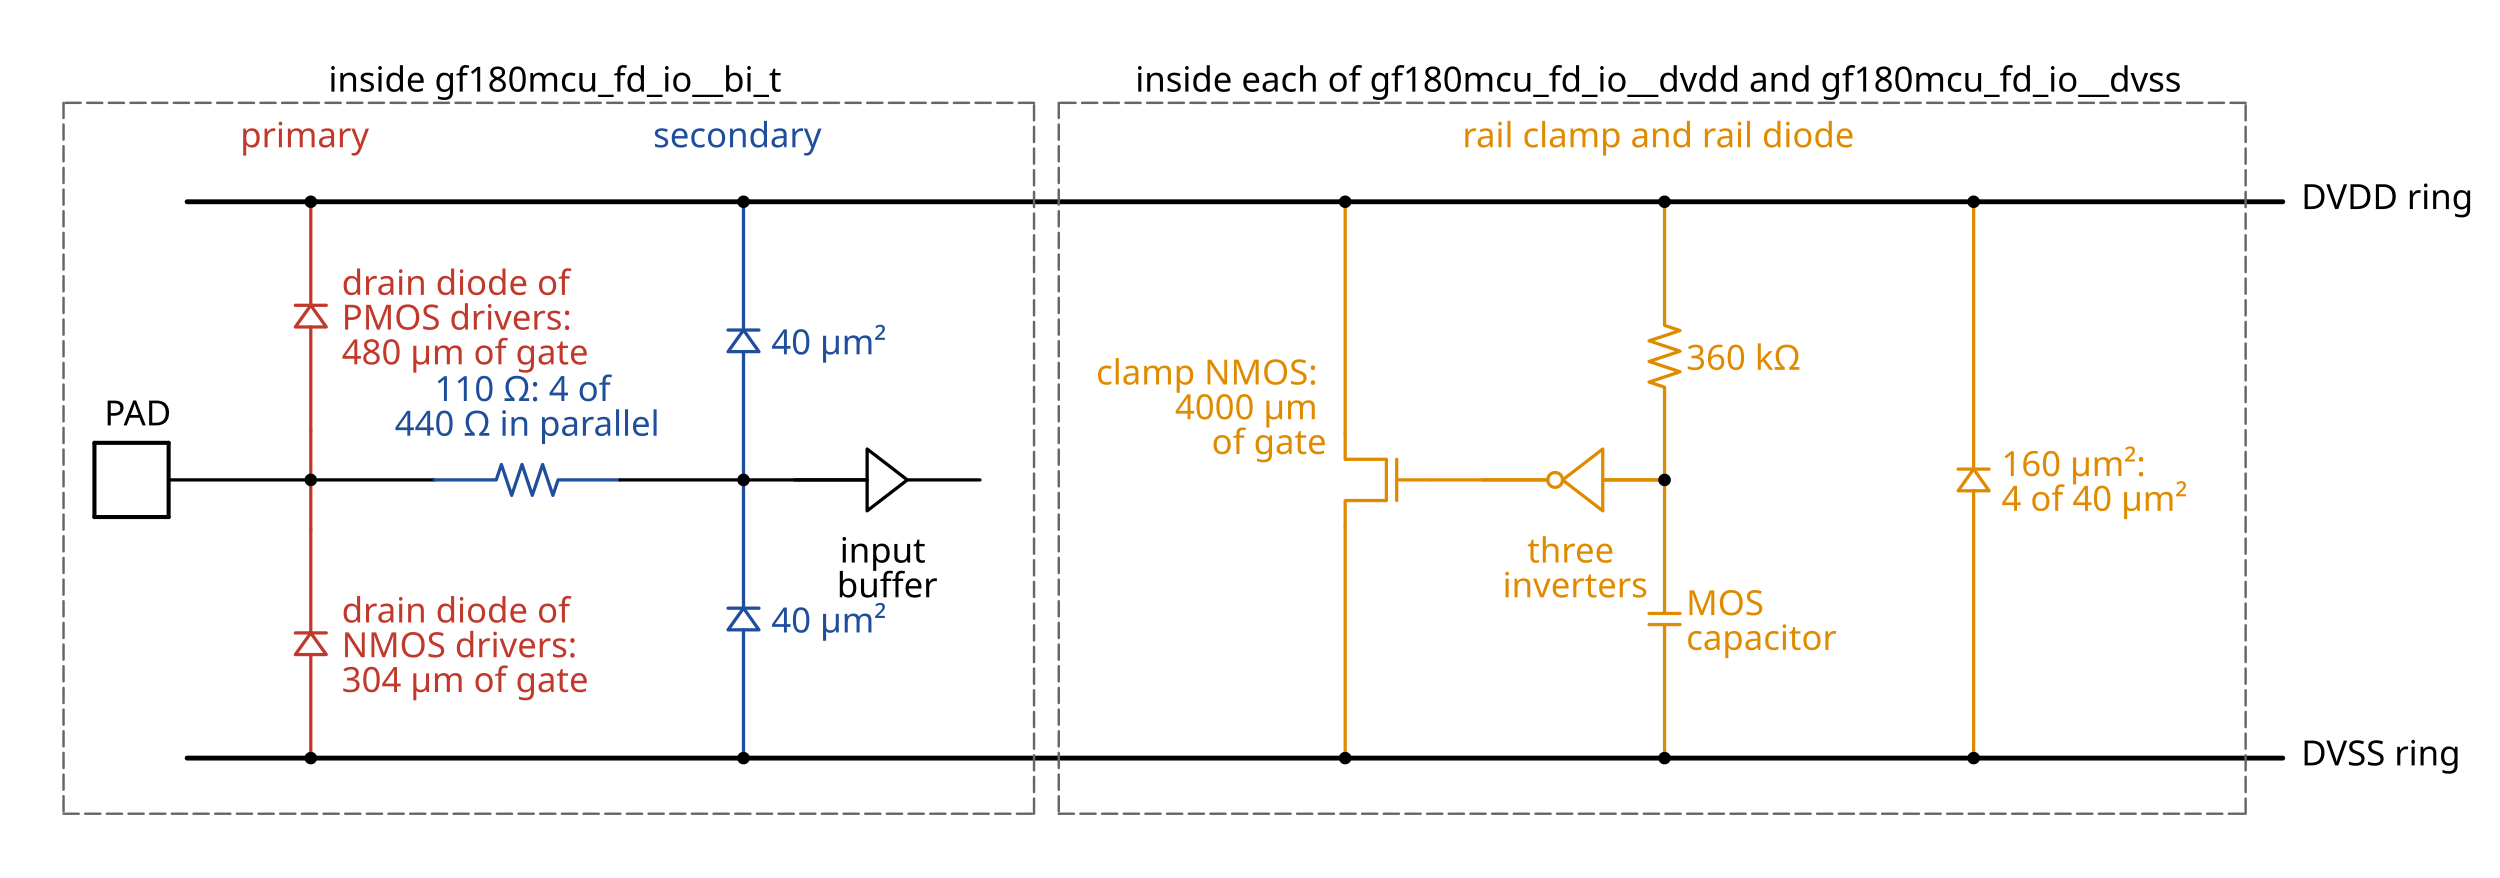
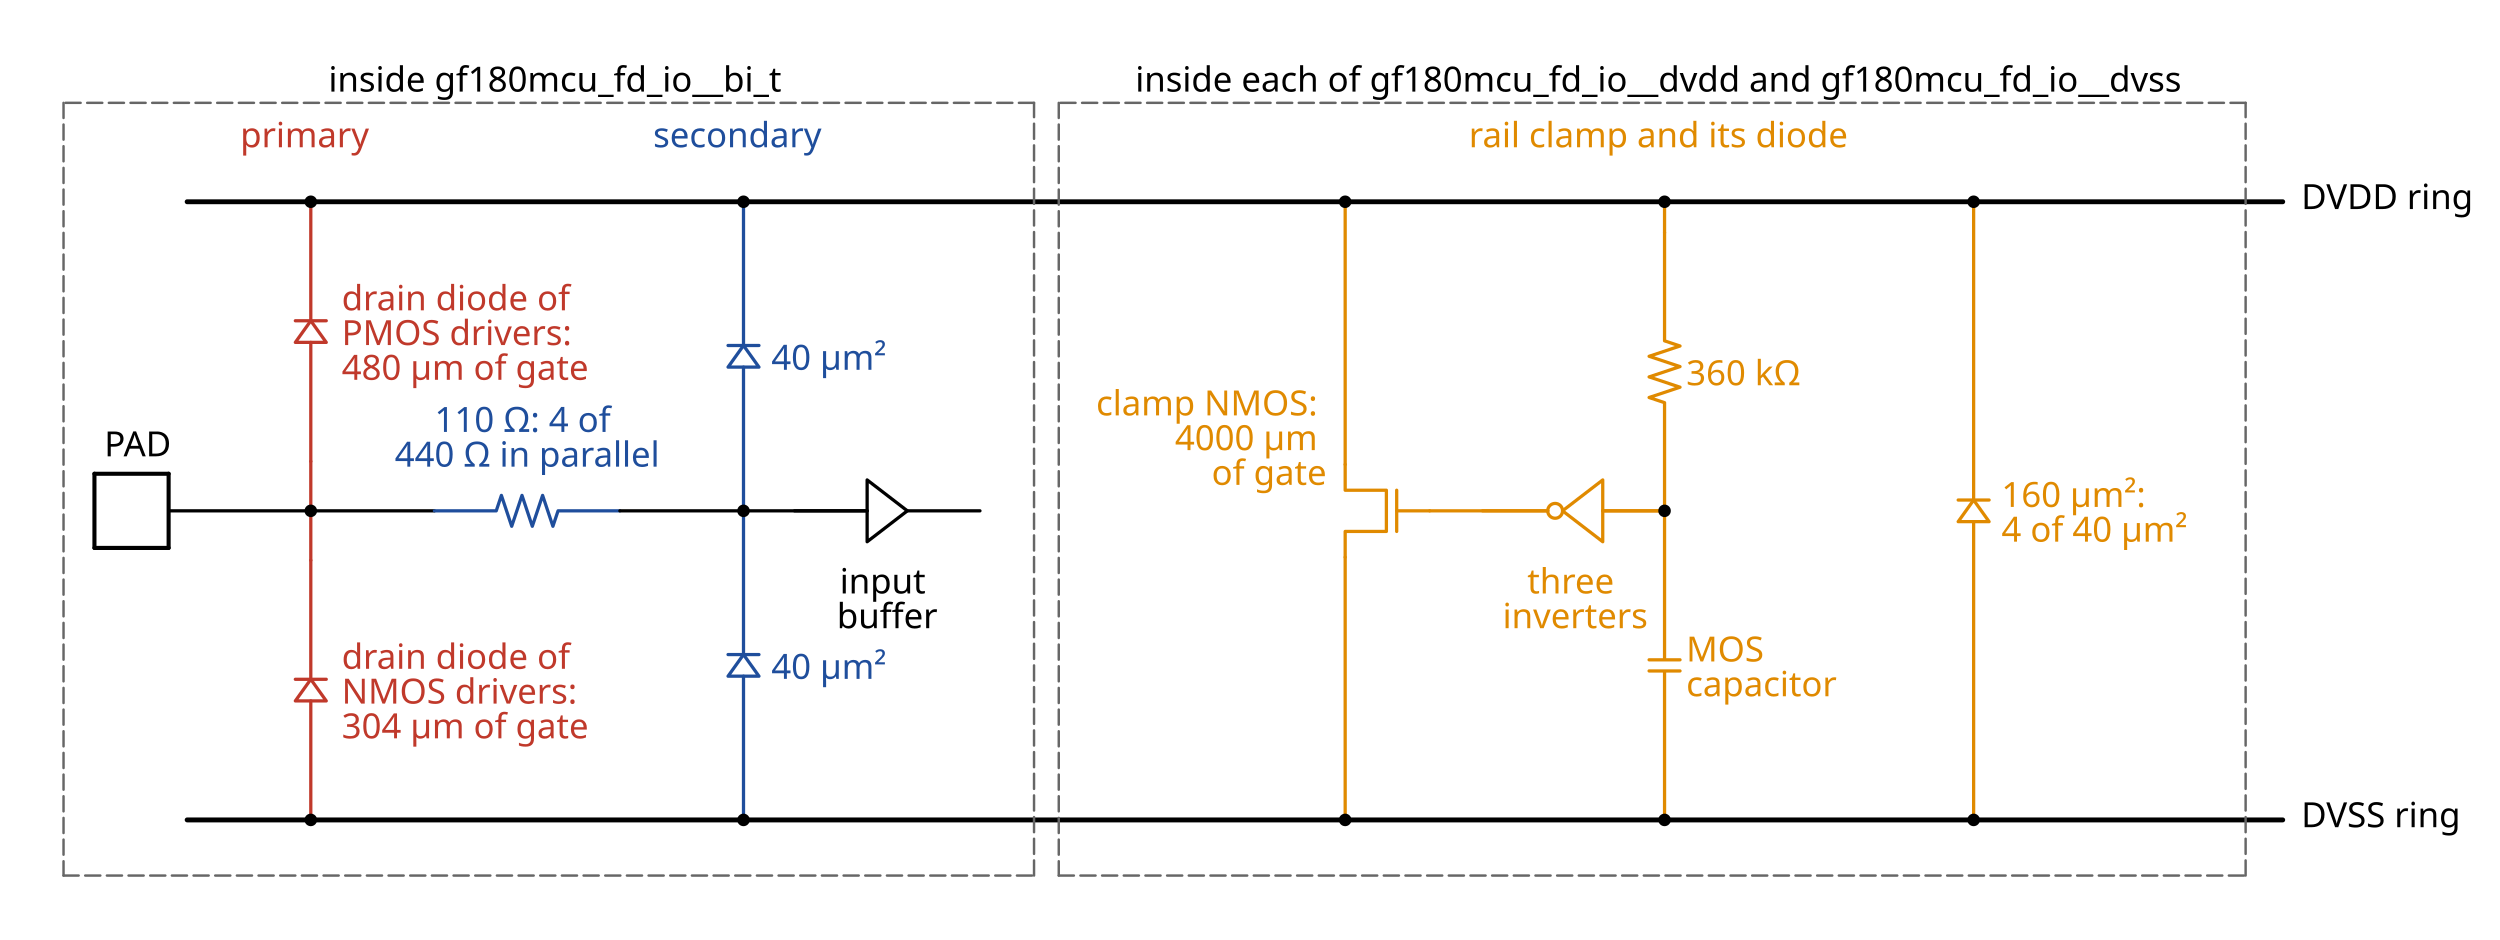
- <svg xmlns="http://www.w3.org/2000/svg" xml:lang="en" height="429.156pt" width="1222.993pt" viewBox="-46.2 -370.86 1222.993 429.156">
-   <polygon points="98.28,-210.924 105.84,-221.508 113.4,-210.924 " style="stroke:#c0392b;fill:none;stroke-width:1.6;stroke-dasharray:-;stroke-linecap:round;stroke-linejoin:round;" />
-   <polygon points="98.28,-50.652 105.84,-61.236 113.4,-50.652 " style="stroke:#c0392b;fill:none;stroke-width:1.6;stroke-dasharray:-;stroke-linecap:round;stroke-linejoin:round;" />
-   <polygon points="309.96,-198.828 317.52,-209.412 325.08,-198.828 " style="stroke:#1f4e9c;fill:none;stroke-width:1.6;stroke-dasharray:-;stroke-linecap:round;stroke-linejoin:round;" />
-   <polygon points="309.96,-62.748 317.52,-73.332 325.08,-62.748 " style="stroke:#1f4e9c;fill:none;stroke-width:1.6;stroke-dasharray:-;stroke-linecap:round;stroke-linejoin:round;" />
-   <circle cx="714.571" cy="-136.08" r="3.629" style="stroke:#e08a00;fill:none;stroke-width:1.6;stroke-dasharray:-;" />
-   <polygon points="911.736,-130.788 919.296,-141.372 926.856,-130.788 " style="stroke:#e08a00;fill:none;stroke-width:1.6;stroke-dasharray:-;stroke-linecap:round;stroke-linejoin:round;" />
-   <path d="M 45.36,-272.16 L 557.928,-272.16 L 1070.496,-272.16" style="stroke:black;fill:none;stroke-width:2.4;stroke-dasharray:-;stroke-linecap:round;stroke-linejoin:round;" />
+ <svg xmlns="http://www.w3.org/2000/svg" xml:lang="en" height="459.396pt" width="1222.993pt" viewBox="-46.2 -401.1 1222.993 459.396">
+   <polygon points="98.28,-233.604 105.84,-244.188 113.4,-233.604 " style="stroke:#c0392b;fill:none;stroke-width:1.6;stroke-dasharray:-;stroke-linecap:round;stroke-linejoin:round;" />
+   <polygon points="98.28,-58.212 105.84,-68.796 113.4,-58.212 " style="stroke:#c0392b;fill:none;stroke-width:1.6;stroke-dasharray:-;stroke-linecap:round;stroke-linejoin:round;" />
+   <polygon points="309.96,-221.508 317.52,-232.092 325.08,-221.508 " style="stroke:#1f4e9c;fill:none;stroke-width:1.6;stroke-dasharray:-;stroke-linecap:round;stroke-linejoin:round;" />
+   <polygon points="309.96,-70.308 317.52,-80.892 325.08,-70.308 " style="stroke:#1f4e9c;fill:none;stroke-width:1.6;stroke-dasharray:-;stroke-linecap:round;stroke-linejoin:round;" />
+   <circle cx="714.571" cy="-151.2" r="3.629" style="stroke:#e08a00;fill:none;stroke-width:1.6;stroke-dasharray:-;" />
+   <polygon points="911.736,-145.908 919.296,-156.492 926.856,-145.908 " style="stroke:#e08a00;fill:none;stroke-width:1.6;stroke-dasharray:-;stroke-linecap:round;stroke-linejoin:round;" />
+   <path d="M 45.36,-302.4 L 557.928,-302.4 L 1070.496,-302.4" style="stroke:black;fill:none;stroke-width:2.4;stroke-dasharray:-;stroke-linecap:round;stroke-linejoin:round;" />
  <path d="M 45.36,-0.0 L 557.928,-0 L 1070.496,-0" style="stroke:black;fill:none;stroke-width:2.4;stroke-dasharray:-;stroke-linecap:round;stroke-linejoin:round;" />
-   <path d="M 0.0,-117.936 L 18.144,-117.936 L 36.288,-117.936" style="stroke:black;fill:none;stroke-width:2.0;stroke-dasharray:-;stroke-linecap:round;stroke-linejoin:round;" />
-   <path d="M 36.288,-117.936 L 36.288,-136.08 L 36.288,-154.224" style="stroke:black;fill:none;stroke-width:2.0;stroke-dasharray:-;stroke-linecap:round;stroke-linejoin:round;" />
-   <path d="M 36.288,-154.224 L 18.144,-154.224 L 0,-154.224" style="stroke:black;fill:none;stroke-width:2.0;stroke-dasharray:-;stroke-linecap:round;stroke-linejoin:round;" />
-   <path d="M 0.0,-154.224 L 0,-136.08 L 0,-117.936" style="stroke:black;fill:none;stroke-width:2.0;stroke-dasharray:-;stroke-linecap:round;stroke-linejoin:round;" />
-   <path d="M 36.288,-136.08 L 71.064,-136.08 L 105.84,-136.08" style="stroke:black;fill:none;stroke-width:1.6;stroke-dasharray:-;stroke-linecap:round;stroke-linejoin:round;" />
-   <path d="M 105.84,-136.08 L 105.84,-148.176 L 105.84,-160.272" style="stroke:#c0392b;fill:none;stroke-width:1.6;stroke-dasharray:-;stroke-linecap:round;stroke-linejoin:round;" />
-   <path d="M 105.84,-160.272 L 105.84,-210.924 M 98.28,-221.508 L 113.4,-221.508 M 105.84,-221.508 L 105.84,-272.16" style="stroke:#c0392b;fill:none;stroke-width:1.6;stroke-dasharray:-;stroke-linecap:round;stroke-linejoin:round;" />
-   <path d="M 105.84,-136.08 L 105.84,-123.984 L 105.84,-111.888" style="stroke:#c0392b;fill:none;stroke-width:1.6;stroke-dasharray:-;stroke-linecap:round;stroke-linejoin:round;" />
-   <path d="M 105.84,-0.0 L 105.84,-50.652 M 98.28,-61.236 L 113.4,-61.236 M 105.84,-61.236 L 105.84,-111.888" style="stroke:#c0392b;fill:none;stroke-width:1.6;stroke-dasharray:-;stroke-linecap:round;stroke-linejoin:round;" />
-   <path d="M 105.84,-136.08 L 136.08,-136.08 L 166.32,-136.08" style="stroke:black;fill:none;stroke-width:1.6;stroke-dasharray:-;stroke-linecap:round;stroke-linejoin:round;" />
-   <path d="M 166.32,-136.08 L 196.56,-136.08 L 199.08,-143.64 L 204.12,-128.52 L 209.16,-143.64 L 214.2,-128.52 L 219.24,-143.64 L 224.28,-128.52 L 226.8,-136.08 L 257.04,-136.08" style="stroke:#1f4e9c;fill:none;stroke-width:1.6;stroke-dasharray:-;stroke-linecap:round;stroke-linejoin:round;" />
-   <path d="M 257.04,-136.08 L 287.28,-136.08 L 317.52,-136.08" style="stroke:black;fill:none;stroke-width:1.6;stroke-dasharray:-;stroke-linecap:round;stroke-linejoin:round;" />
-   <path d="M 317.52,-136.08 L 317.52,-198.828 M 309.96,-209.412 L 325.08,-209.412 M 317.52,-209.412 L 317.52,-272.16" style="stroke:#1f4e9c;fill:none;stroke-width:1.6;stroke-dasharray:-;stroke-linecap:round;stroke-linejoin:round;" />
-   <path d="M 317.52,-0.0 L 317.52,-62.748 M 309.96,-73.332 L 325.08,-73.332 M 317.52,-73.332 L 317.52,-136.08" style="stroke:#1f4e9c;fill:none;stroke-width:1.6;stroke-dasharray:-;stroke-linecap:round;stroke-linejoin:round;" />
-   <path d="M 317.52,-136.08 L 347.76,-136.08 L 378,-136.08" style="stroke:black;fill:none;stroke-width:1.6;stroke-dasharray:-;stroke-linecap:round;stroke-linejoin:round;" />
-   <path d="M 342.468,-136.08 L 378,-136.08 M 397.656,-136.08 L 433.188,-136.08" style="stroke:black;fill:none;stroke-width:1.6;stroke-dasharray:-;stroke-linecap:round;stroke-linejoin:round;" />
-   <path d="M 378.0,-151.2 L 397.656,-136.08 L 378,-120.96 L 378,-151.2" style="stroke:black;fill:none;stroke-width:1.6;stroke-dasharray:-;stroke-linecap:round;stroke-linejoin:round;" />
-   <path d="M 611.856,-158.76 L 611.856,-146.16 L 632.016,-146.16 L 632.016,-126 L 611.856,-126 L 611.856,-113.4" style="stroke:#e08a00;fill:none;stroke-width:1.6;stroke-dasharray:-;stroke-linecap:round;stroke-linejoin:round;" />
-   <path d="M 637.056,-146.16 L 637.056,-126" style="stroke:#e08a00;fill:none;stroke-width:1.6;stroke-dasharray:-;stroke-linecap:round;stroke-linejoin:round;" />
-   <path d="M 637.056,-136.08 L 653.184,-136.08" style="stroke:#e08a00;fill:none;stroke-width:1.6;stroke-dasharray:-;stroke-linecap:round;stroke-linejoin:round;" />
-   <path d="M 611.856,-158.76 L 611.856,-215.46 L 611.856,-272.16" style="stroke:#e08a00;fill:none;stroke-width:1.6;stroke-dasharray:-;stroke-linecap:round;stroke-linejoin:round;" />
-   <path d="M 611.856,-113.4 L 611.856,-56.7 L 611.856,-0" style="stroke:#e08a00;fill:none;stroke-width:1.6;stroke-dasharray:-;stroke-linecap:round;stroke-linejoin:round;" />
-   <path d="M 769.759,-136.08 L 737.856,-136.08 M 710.942,-136.08 L 679.039,-136.08" style="stroke:#e08a00;fill:none;stroke-width:1.6;stroke-dasharray:-;stroke-linecap:round;stroke-linejoin:round;" />
-   <path d="M 737.856,-120.96 L 718.2,-136.08 L 737.856,-151.2 L 737.856,-120.96" style="stroke:#e08a00;fill:none;stroke-width:1.6;stroke-dasharray:-;stroke-linecap:round;stroke-linejoin:round;" />
-   <path d="M 710.942,-136.08 L 682.063,-136.08 L 653.184,-136.08" style="stroke:#e08a00;fill:none;stroke-width:1.6;stroke-dasharray:-;stroke-linecap:round;stroke-linejoin:round;" />
-   <path d="M 768.096,-136.08 L 752.976,-136.08 L 737.856,-136.08" style="stroke:#e08a00;fill:none;stroke-width:1.6;stroke-dasharray:-;stroke-linecap:round;stroke-linejoin:round;" />
-   <path d="M 768.096,-272.16 L 768.096,-264.6 L 768.096,-257.04" style="stroke:#e08a00;fill:none;stroke-width:1.6;stroke-dasharray:-;stroke-linecap:round;stroke-linejoin:round;" />
-   <path d="M 768.096,-257.04 L 768.096,-211.68 L 775.656,-209.16 L 760.536,-204.12 L 775.656,-199.08 L 760.536,-194.04 L 775.656,-189 L 760.536,-183.96 L 768.096,-181.44 L 768.096,-136.08" style="stroke:#e08a00;fill:none;stroke-width:1.6;stroke-dasharray:-;stroke-linecap:round;stroke-linejoin:round;" />
-   <path d="M 768.096,-136.08 L 768.096,-70.762 M 775.656,-70.762 L 760.536,-70.762 M 775.656,-65.318 L 760.536,-65.318 M 768.096,-65.318 L 768.096,-0" style="stroke:#e08a00;fill:none;stroke-width:1.6;stroke-dasharray:-;stroke-linecap:round;stroke-linejoin:round;" />
-   <path d="M 919.296,-0.0 L 919.296,-130.788 M 911.736,-141.372 L 926.856,-141.372 M 919.296,-141.372 L 919.296,-272.16" style="stroke:#e08a00;fill:none;stroke-width:1.6;stroke-dasharray:-;stroke-linecap:round;stroke-linejoin:round;" />
+   <path d="M 0.0,-133.056 L 18.144,-133.056 L 36.288,-133.056" style="stroke:black;fill:none;stroke-width:2.0;stroke-dasharray:-;stroke-linecap:round;stroke-linejoin:round;" />
+   <path d="M 36.288,-133.056 L 36.288,-151.2 L 36.288,-169.344" style="stroke:black;fill:none;stroke-width:2.0;stroke-dasharray:-;stroke-linecap:round;stroke-linejoin:round;" />
+   <path d="M 36.288,-169.344 L 18.144,-169.344 L 0,-169.344" style="stroke:black;fill:none;stroke-width:2.0;stroke-dasharray:-;stroke-linecap:round;stroke-linejoin:round;" />
+   <path d="M 0.0,-169.344 L 0,-151.2 L 0,-133.056" style="stroke:black;fill:none;stroke-width:2.0;stroke-dasharray:-;stroke-linecap:round;stroke-linejoin:round;" />
+   <path d="M 36.288,-151.2 L 71.064,-151.2 L 105.84,-151.2" style="stroke:black;fill:none;stroke-width:1.6;stroke-dasharray:-;stroke-linecap:round;stroke-linejoin:round;" />
+   <path d="M 105.84,-151.2 L 105.84,-163.296 L 105.84,-175.392" style="stroke:#c0392b;fill:none;stroke-width:1.6;stroke-dasharray:-;stroke-linecap:round;stroke-linejoin:round;" />
+   <path d="M 105.84,-175.392 L 105.84,-233.604 M 98.28,-244.188 L 113.4,-244.188 M 105.84,-244.188 L 105.84,-302.4" style="stroke:#c0392b;fill:none;stroke-width:1.6;stroke-dasharray:-;stroke-linecap:round;stroke-linejoin:round;" />
+   <path d="M 105.84,-151.2 L 105.84,-139.104 L 105.84,-127.008" style="stroke:#c0392b;fill:none;stroke-width:1.6;stroke-dasharray:-;stroke-linecap:round;stroke-linejoin:round;" />
+   <path d="M 105.84,-0.0 L 105.84,-58.212 M 98.28,-68.796 L 113.4,-68.796 M 105.84,-68.796 L 105.84,-127.008" style="stroke:#c0392b;fill:none;stroke-width:1.6;stroke-dasharray:-;stroke-linecap:round;stroke-linejoin:round;" />
+   <path d="M 105.84,-151.2 L 136.08,-151.2 L 166.32,-151.2" style="stroke:black;fill:none;stroke-width:1.6;stroke-dasharray:-;stroke-linecap:round;stroke-linejoin:round;" />
+   <path d="M 166.32,-151.2 L 196.56,-151.2 L 199.08,-158.76 L 204.12,-143.64 L 209.16,-158.76 L 214.2,-143.64 L 219.24,-158.76 L 224.28,-143.64 L 226.8,-151.2 L 257.04,-151.2" style="stroke:#1f4e9c;fill:none;stroke-width:1.6;stroke-dasharray:-;stroke-linecap:round;stroke-linejoin:round;" />
+   <path d="M 257.04,-151.2 L 287.28,-151.2 L 317.52,-151.2" style="stroke:black;fill:none;stroke-width:1.6;stroke-dasharray:-;stroke-linecap:round;stroke-linejoin:round;" />
+   <path d="M 317.52,-151.2 L 317.52,-221.508 M 309.96,-232.092 L 325.08,-232.092 M 317.52,-232.092 L 317.52,-302.4" style="stroke:#1f4e9c;fill:none;stroke-width:1.6;stroke-dasharray:-;stroke-linecap:round;stroke-linejoin:round;" />
+   <path d="M 317.52,-0.0 L 317.52,-70.308 M 309.96,-80.892 L 325.08,-80.892 M 317.52,-80.892 L 317.52,-151.2" style="stroke:#1f4e9c;fill:none;stroke-width:1.6;stroke-dasharray:-;stroke-linecap:round;stroke-linejoin:round;" />
+   <path d="M 317.52,-151.2 L 347.76,-151.2 L 378,-151.2" style="stroke:black;fill:none;stroke-width:1.6;stroke-dasharray:-;stroke-linecap:round;stroke-linejoin:round;" />
+   <path d="M 342.468,-151.2 L 378,-151.2 M 397.656,-151.2 L 433.188,-151.2" style="stroke:black;fill:none;stroke-width:1.6;stroke-dasharray:-;stroke-linecap:round;stroke-linejoin:round;" />
+   <path d="M 378.0,-166.32 L 397.656,-151.2 L 378,-136.08 L 378,-166.32" style="stroke:black;fill:none;stroke-width:1.6;stroke-dasharray:-;stroke-linecap:round;stroke-linejoin:round;" />
+   <path d="M 611.856,-173.88 L 611.856,-161.28 L 632.016,-161.28 L 632.016,-141.12 L 611.856,-141.12 L 611.856,-128.52" style="stroke:#e08a00;fill:none;stroke-width:1.6;stroke-dasharray:-;stroke-linecap:round;stroke-linejoin:round;" />
+   <path d="M 637.056,-161.28 L 637.056,-141.12" style="stroke:#e08a00;fill:none;stroke-width:1.6;stroke-dasharray:-;stroke-linecap:round;stroke-linejoin:round;" />
+   <path d="M 637.056,-151.2 L 653.184,-151.2" style="stroke:#e08a00;fill:none;stroke-width:1.6;stroke-dasharray:-;stroke-linecap:round;stroke-linejoin:round;" />
+   <path d="M 611.856,-173.88 L 611.856,-238.14 L 611.856,-302.4" style="stroke:#e08a00;fill:none;stroke-width:1.6;stroke-dasharray:-;stroke-linecap:round;stroke-linejoin:round;" />
+   <path d="M 611.856,-128.52 L 611.856,-64.26 L 611.856,-0" style="stroke:#e08a00;fill:none;stroke-width:1.6;stroke-dasharray:-;stroke-linecap:round;stroke-linejoin:round;" />
+   <path d="M 769.759,-151.2 L 737.856,-151.2 M 710.942,-151.2 L 679.039,-151.2" style="stroke:#e08a00;fill:none;stroke-width:1.6;stroke-dasharray:-;stroke-linecap:round;stroke-linejoin:round;" />
+   <path d="M 737.856,-136.08 L 718.2,-151.2 L 737.856,-166.32 L 737.856,-136.08" style="stroke:#e08a00;fill:none;stroke-width:1.6;stroke-dasharray:-;stroke-linecap:round;stroke-linejoin:round;" />
+   <path d="M 710.942,-151.2 L 682.063,-151.2 L 653.184,-151.2" style="stroke:#e08a00;fill:none;stroke-width:1.6;stroke-dasharray:-;stroke-linecap:round;stroke-linejoin:round;" />
+   <path d="M 768.096,-151.2 L 752.976,-151.2 L 737.856,-151.2" style="stroke:#e08a00;fill:none;stroke-width:1.6;stroke-dasharray:-;stroke-linecap:round;stroke-linejoin:round;" />
+   <path d="M 768.096,-302.4 L 768.096,-294.84 L 768.096,-287.28" style="stroke:#e08a00;fill:none;stroke-width:1.6;stroke-dasharray:-;stroke-linecap:round;stroke-linejoin:round;" />
+   <path d="M 768.096,-287.28 L 768.096,-234.36 L 775.656,-231.84 L 760.536,-226.8 L 775.656,-221.76 L 760.536,-216.72 L 775.656,-211.68 L 760.536,-206.64 L 768.096,-204.12 L 768.096,-151.2" style="stroke:#e08a00;fill:none;stroke-width:1.6;stroke-dasharray:-;stroke-linecap:round;stroke-linejoin:round;" />
+   <path d="M 768.096,-151.2 L 768.096,-78.322 M 775.656,-78.322 L 760.536,-78.322 M 775.656,-72.878 L 760.536,-72.878 M 768.096,-72.878 L 768.096,-0" style="stroke:#e08a00;fill:none;stroke-width:1.6;stroke-dasharray:-;stroke-linecap:round;stroke-linejoin:round;" />
+   <path d="M 919.296,-0.0 L 919.296,-145.908 M 911.736,-156.492 L 926.856,-156.492 M 919.296,-156.492 L 919.296,-302.4" style="stroke:#e08a00;fill:none;stroke-width:1.6;stroke-dasharray:-;stroke-linecap:round;stroke-linejoin:round;" />
  <path d="M -15.12,27.216 L 222.264,27.216 L 459.648,27.216" style="stroke:#666666;fill:none;stroke-width:1.2;stroke-dasharray:7.4,3.2;stroke-linecap:round;stroke-linejoin:round;" />
-   <path d="M 459.648,27.216 L 459.648,-146.664 L 459.648,-320.544" style="stroke:#666666;fill:none;stroke-width:1.2;stroke-dasharray:7.4,3.2;stroke-linecap:round;stroke-linejoin:round;" />
-   <path d="M 459.648,-320.544 L 222.264,-320.544 L -15.12,-320.544" style="stroke:#666666;fill:none;stroke-width:1.2;stroke-dasharray:7.4,3.2;stroke-linecap:round;stroke-linejoin:round;" />
-   <path d="M -15.12,-320.544 L -15.12,-146.664 L -15.12,27.216" style="stroke:#666666;fill:none;stroke-width:1.2;stroke-dasharray:7.4,3.2;stroke-linecap:round;stroke-linejoin:round;" />
+   <path d="M 459.648,27.216 L 459.648,-161.784 L 459.648,-350.784" style="stroke:#666666;fill:none;stroke-width:1.2;stroke-dasharray:7.4,3.2;stroke-linecap:round;stroke-linejoin:round;" />
+   <path d="M 459.648,-350.784 L 222.264,-350.784 L -15.12,-350.784" style="stroke:#666666;fill:none;stroke-width:1.2;stroke-dasharray:7.4,3.2;stroke-linecap:round;stroke-linejoin:round;" />
+   <path d="M -15.12,-350.784 L -15.12,-161.784 L -15.12,27.216" style="stroke:#666666;fill:none;stroke-width:1.2;stroke-dasharray:7.4,3.2;stroke-linecap:round;stroke-linejoin:round;" />
  <path d="M 471.744,27.216 L 762.048,27.216 L 1052.352,27.216" style="stroke:#666666;fill:none;stroke-width:1.2;stroke-dasharray:7.4,3.2;stroke-linecap:round;stroke-linejoin:round;" />
-   <path d="M 1052.352,27.216 L 1052.352,-146.664 L 1052.352,-320.544" style="stroke:#666666;fill:none;stroke-width:1.2;stroke-dasharray:7.4,3.2;stroke-linecap:round;stroke-linejoin:round;" />
-   <path d="M 1052.352,-320.544 L 762.048,-320.544 L 471.744,-320.544" style="stroke:#666666;fill:none;stroke-width:1.2;stroke-dasharray:7.4,3.2;stroke-linecap:round;stroke-linejoin:round;" />
-   <path d="M 471.744,-320.544 L 471.744,-146.664 L 471.744,27.216" style="stroke:#666666;fill:none;stroke-width:1.2;stroke-dasharray:7.4,3.2;stroke-linecap:round;stroke-linejoin:round;" />
-   <text x="1079.568" y="-292.184" dominant-baseline="central" fill="black" font-size="17" font-family="sans" text-anchor="start">
+   <path d="M 1052.352,27.216 L 1052.352,-161.784 L 1052.352,-350.784" style="stroke:#666666;fill:none;stroke-width:1.2;stroke-dasharray:7.4,3.2;stroke-linecap:round;stroke-linejoin:round;" />
+   <path d="M 1052.352,-350.784 L 762.048,-350.784 L 471.744,-350.784" style="stroke:#666666;fill:none;stroke-width:1.2;stroke-dasharray:7.4,3.2;stroke-linecap:round;stroke-linejoin:round;" />
+   <path d="M 471.744,-350.784 L 471.744,-161.784 L 471.744,27.216" style="stroke:#666666;fill:none;stroke-width:1.2;stroke-dasharray:7.4,3.2;stroke-linecap:round;stroke-linejoin:round;" />
+   <text x="1079.568" y="-322.424" dominant-baseline="central" fill="black" font-size="17" font-family="sans" text-anchor="start">
    <tspan x="1079.568" dy="17">DVDD ring</tspan>
  </text>
  <text x="1079.568" y="-20.024" dominant-baseline="central" fill="black" font-size="17" font-family="sans" text-anchor="start">
    <tspan x="1079.568" dy="17">DVSS ring</tspan>
  </text>
-   <text x="21.168" y="-186.344" dominant-baseline="central" fill="black" font-size="17" font-family="sans" text-anchor="middle">
+   <text x="21.168" y="-201.464" dominant-baseline="central" fill="black" font-size="17" font-family="sans" text-anchor="middle">
    <tspan x="21.168" dy="17">PAD</tspan>
  </text>
-   <text x="120.96" y="-250.216" dominant-baseline="central" fill="#c0392b" font-size="17" font-family="sans" text-anchor="start">
+   <text x="120.96" y="-272.896" dominant-baseline="central" fill="#c0392b" font-size="17" font-family="sans" text-anchor="start">
    <tspan x="120.96" dy="17">drain diode of</tspan>
    <tspan x="120.96" dy="17">PMOS drivers:</tspan>
    <tspan x="120.96" dy="17">480 µm of gate</tspan>
  </text>
-   <text x="120.96" y="-89.944" dominant-baseline="central" fill="#c0392b" font-size="17" font-family="sans" text-anchor="start">
+   <text x="120.96" y="-97.504" dominant-baseline="central" fill="#c0392b" font-size="17" font-family="sans" text-anchor="start">
    <tspan x="120.96" dy="17">drain diode of</tspan>
    <tspan x="120.96" dy="17">NMOS drivers:</tspan>
    <tspan x="120.96" dy="17">304 µm of gate</tspan>
  </text>
-   <text x="211.68" y="-186.712" dominant-baseline="ideographic" fill="#1f4e9c" font-size="17" font-family="sans" text-anchor="middle">
+   <text x="211.68" y="-201.832" dominant-baseline="ideographic" fill="#1f4e9c" font-size="17" font-family="sans" text-anchor="middle">
    <tspan x="211.68" dy="17">110 Ω: 4 of</tspan>
    <tspan x="211.68" dy="17">440 Ω in parallel</tspan>
  </text>
-   <text x="331.128" y="-221.12" dominant-baseline="central" fill="#1f4e9c" font-size="17" font-family="sans" text-anchor="start">
+   <text x="331.128" y="-243.8" dominant-baseline="central" fill="#1f4e9c" font-size="17" font-family="sans" text-anchor="start">
    <tspan x="331.128" dy="17">40 µm²</tspan>
  </text>
-   <text x="331.128" y="-85.04" dominant-baseline="central" fill="#1f4e9c" font-size="17" font-family="sans" text-anchor="start">
+   <text x="331.128" y="-92.6" dominant-baseline="central" fill="#1f4e9c" font-size="17" font-family="sans" text-anchor="start">
    <tspan x="331.128" dy="17">40 µm²</tspan>
  </text>
-   <text x="387.828" y="-125.864" dominant-baseline="hanging" fill="black" font-size="17" font-family="sans" text-anchor="middle">
+   <text x="387.828" y="-140.984" dominant-baseline="hanging" fill="black" font-size="17" font-family="sans" text-anchor="middle">
    <tspan x="387.828" dy="17">input</tspan>
    <tspan x="387.828" dy="17">buffer</tspan>
  </text>
-   <text x="602.784" y="-206.368" dominant-baseline="central" fill="#e08a00" font-size="17" font-family="sans" text-anchor="end">
+   <text x="602.784" y="-221.488" dominant-baseline="central" fill="#e08a00" font-size="17" font-family="sans" text-anchor="end">
    <tspan x="602.784" dy="17">clamp NMOS:</tspan>
    <tspan x="602.784" dy="17">4000 µm</tspan>
    <tspan x="602.784" dy="17">of gate</tspan>
  </text>
-   <text x="724.399" y="-125.864" dominant-baseline="hanging" fill="#e08a00" font-size="17" font-family="sans" text-anchor="middle">
+   <text x="724.399" y="-140.984" dominant-baseline="hanging" fill="#e08a00" font-size="17" font-family="sans" text-anchor="middle">
    <tspan x="724.399" dy="17">three</tspan>
    <tspan x="724.399" dy="17">inverters</tspan>
  </text>
-   <text x="778.68" y="-213.56" dominant-baseline="central" fill="#e08a00" font-size="17" font-family="sans" text-anchor="start">
+   <text x="778.68" y="-236.24" dominant-baseline="central" fill="#e08a00" font-size="17" font-family="sans" text-anchor="start">
    <tspan x="778.68" dy="17">360 kΩ</tspan>
  </text>
-   <text x="778.68" y="-93.54" dominant-baseline="central" fill="#e08a00" font-size="17" font-family="sans" text-anchor="start">
+   <text x="778.68" y="-101.1" dominant-baseline="central" fill="#e08a00" font-size="17" font-family="sans" text-anchor="start">
    <tspan x="778.68" dy="17">MOS</tspan>
    <tspan x="778.68" dy="17">capacitor</tspan>
  </text>
-   <text x="932.904" y="-161.58" dominant-baseline="central" fill="#e08a00" font-size="17" font-family="sans" text-anchor="start">
+   <text x="932.904" y="-176.7" dominant-baseline="central" fill="#e08a00" font-size="17" font-family="sans" text-anchor="start">
    <tspan x="932.904" dy="17">160 µm²:</tspan>
    <tspan x="932.904" dy="17">4 of 40 µm²</tspan>
  </text>
-   <text x="102.816" y="-322.424" dominant-baseline="central" fill="#c0392b" font-size="17" font-family="sans" text-anchor="middle">
+   <text x="102.816" y="-352.664" dominant-baseline="central" fill="#c0392b" font-size="17" font-family="sans" text-anchor="middle">
    <tspan x="102.816" dy="17">primary</tspan>
  </text>
-   <text x="314.496" y="-322.424" dominant-baseline="central" fill="#1f4e9c" font-size="17" font-family="sans" text-anchor="middle">
+   <text x="314.496" y="-352.664" dominant-baseline="central" fill="#1f4e9c" font-size="17" font-family="sans" text-anchor="middle">
    <tspan x="314.496" dy="17">secondary</tspan>
  </text>
-   <text x="765.072" y="-322.424" dominant-baseline="central" fill="#e08a00" font-size="17" font-family="sans" text-anchor="middle">
-     <tspan x="765.072" dy="17">rail clamp and rail diode</tspan>
+   <text x="765.072" y="-352.664" dominant-baseline="central" fill="#e08a00" font-size="17" font-family="sans" text-anchor="middle">
+     <tspan x="765.072" dy="17">rail clamp and its diode</tspan>
  </text>
-   <text x="225.288" y="-349.64" dominant-baseline="central" fill="black" font-size="17" font-family="sans" text-anchor="middle">
+   <text x="225.288" y="-379.88" dominant-baseline="central" fill="black" font-size="17" font-family="sans" text-anchor="middle">
    <tspan x="225.288" dy="17">inside gf180mcu_fd_io__bi_t</tspan>
  </text>
-   <text x="765.072" y="-349.64" dominant-baseline="central" fill="black" font-size="17" font-family="sans" text-anchor="middle">
+   <text x="765.072" y="-379.88" dominant-baseline="central" fill="black" font-size="17" font-family="sans" text-anchor="middle">
    <tspan x="765.072" dy="17">inside each of gf180mcu_fd_io__dvdd and gf180mcu_fd_io__dvss</tspan>
  </text>
-   <circle cx="105.84" cy="-136.08" r="2.268" style="stroke:black;fill:black;stroke-width:1.6;stroke-dasharray:-;" />
-   <circle cx="105.84" cy="-272.16" r="2.268" style="stroke:black;fill:black;stroke-width:1.6;stroke-dasharray:-;" />
+   <circle cx="105.84" cy="-151.2" r="2.268" style="stroke:black;fill:black;stroke-width:1.6;stroke-dasharray:-;" />
+   <circle cx="105.84" cy="-302.4" r="2.268" style="stroke:black;fill:black;stroke-width:1.6;stroke-dasharray:-;" />
  <circle cx="105.84" cy="-0" r="2.268" style="stroke:black;fill:black;stroke-width:1.6;stroke-dasharray:-;" />
-   <circle cx="317.52" cy="-136.08" r="2.268" style="stroke:black;fill:black;stroke-width:1.6;stroke-dasharray:-;" />
-   <circle cx="317.52" cy="-272.16" r="2.268" style="stroke:black;fill:black;stroke-width:1.6;stroke-dasharray:-;" />
+   <circle cx="317.52" cy="-151.2" r="2.268" style="stroke:black;fill:black;stroke-width:1.6;stroke-dasharray:-;" />
+   <circle cx="317.52" cy="-302.4" r="2.268" style="stroke:black;fill:black;stroke-width:1.6;stroke-dasharray:-;" />
  <circle cx="317.52" cy="-0" r="2.268" style="stroke:black;fill:black;stroke-width:1.6;stroke-dasharray:-;" />
-   <circle cx="611.856" cy="-272.16" r="2.268" style="stroke:black;fill:black;stroke-width:1.6;stroke-dasharray:-;" />
+   <circle cx="611.856" cy="-302.4" r="2.268" style="stroke:black;fill:black;stroke-width:1.6;stroke-dasharray:-;" />
  <circle cx="611.856" cy="-0" r="2.268" style="stroke:black;fill:black;stroke-width:1.6;stroke-dasharray:-;" />
-   <circle cx="768.096" cy="-136.08" r="2.268" style="stroke:black;fill:black;stroke-width:1.6;stroke-dasharray:-;" />
-   <circle cx="768.096" cy="-272.16" r="2.268" style="stroke:black;fill:black;stroke-width:1.6;stroke-dasharray:-;" />
+   <circle cx="768.096" cy="-151.2" r="2.268" style="stroke:black;fill:black;stroke-width:1.6;stroke-dasharray:-;" />
+   <circle cx="768.096" cy="-302.4" r="2.268" style="stroke:black;fill:black;stroke-width:1.6;stroke-dasharray:-;" />
  <circle cx="768.096" cy="-0" r="2.268" style="stroke:black;fill:black;stroke-width:1.6;stroke-dasharray:-;" />
-   <circle cx="919.296" cy="-272.16" r="2.268" style="stroke:black;fill:black;stroke-width:1.6;stroke-dasharray:-;" />
+   <circle cx="919.296" cy="-302.4" r="2.268" style="stroke:black;fill:black;stroke-width:1.6;stroke-dasharray:-;" />
  <circle cx="919.296" cy="-0" r="2.268" style="stroke:black;fill:black;stroke-width:1.6;stroke-dasharray:-;" />
</svg>
